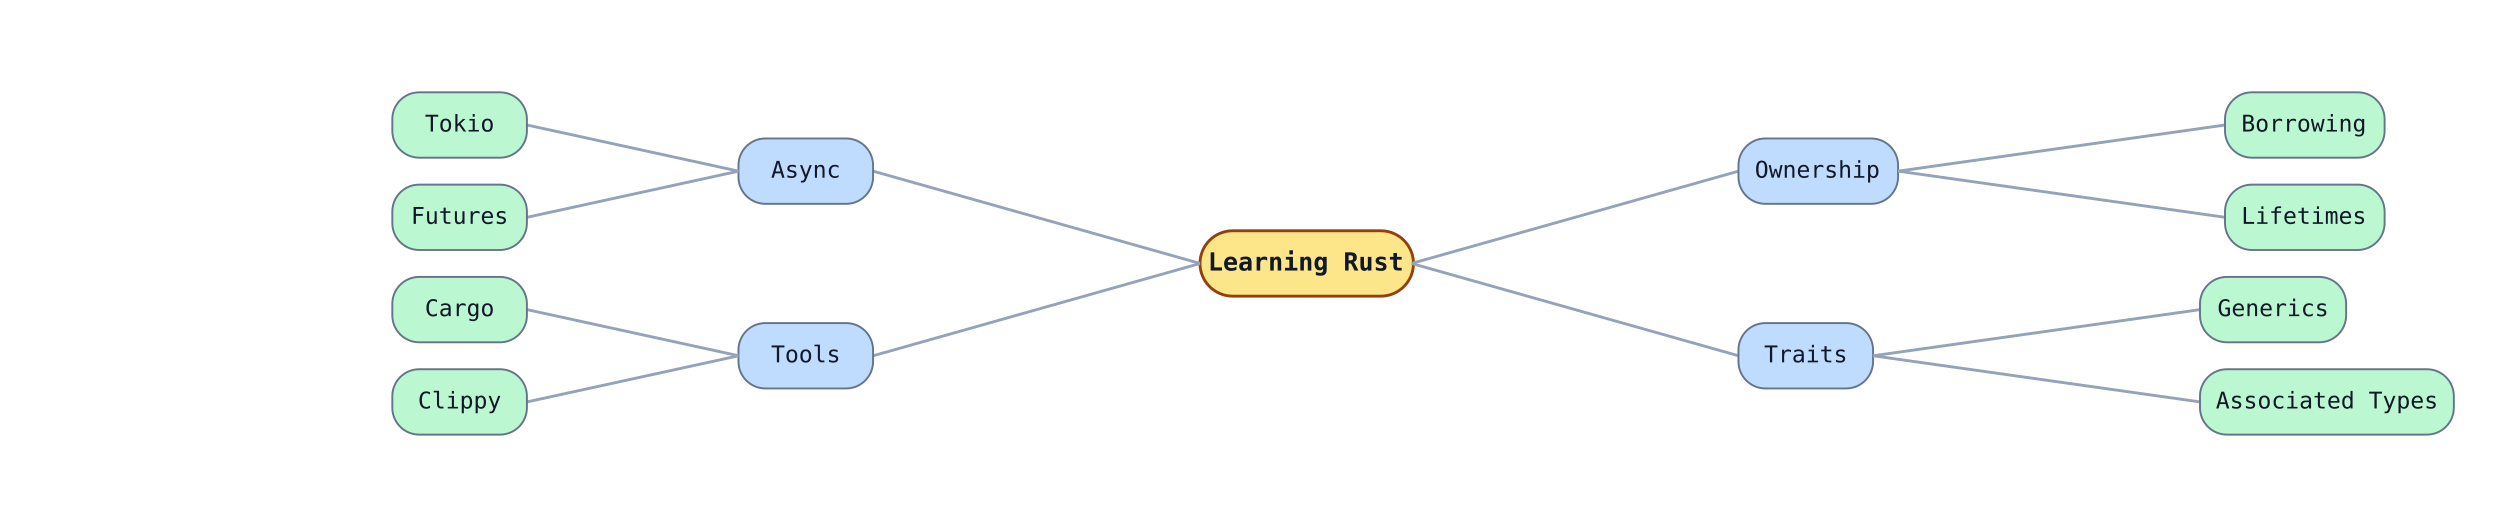
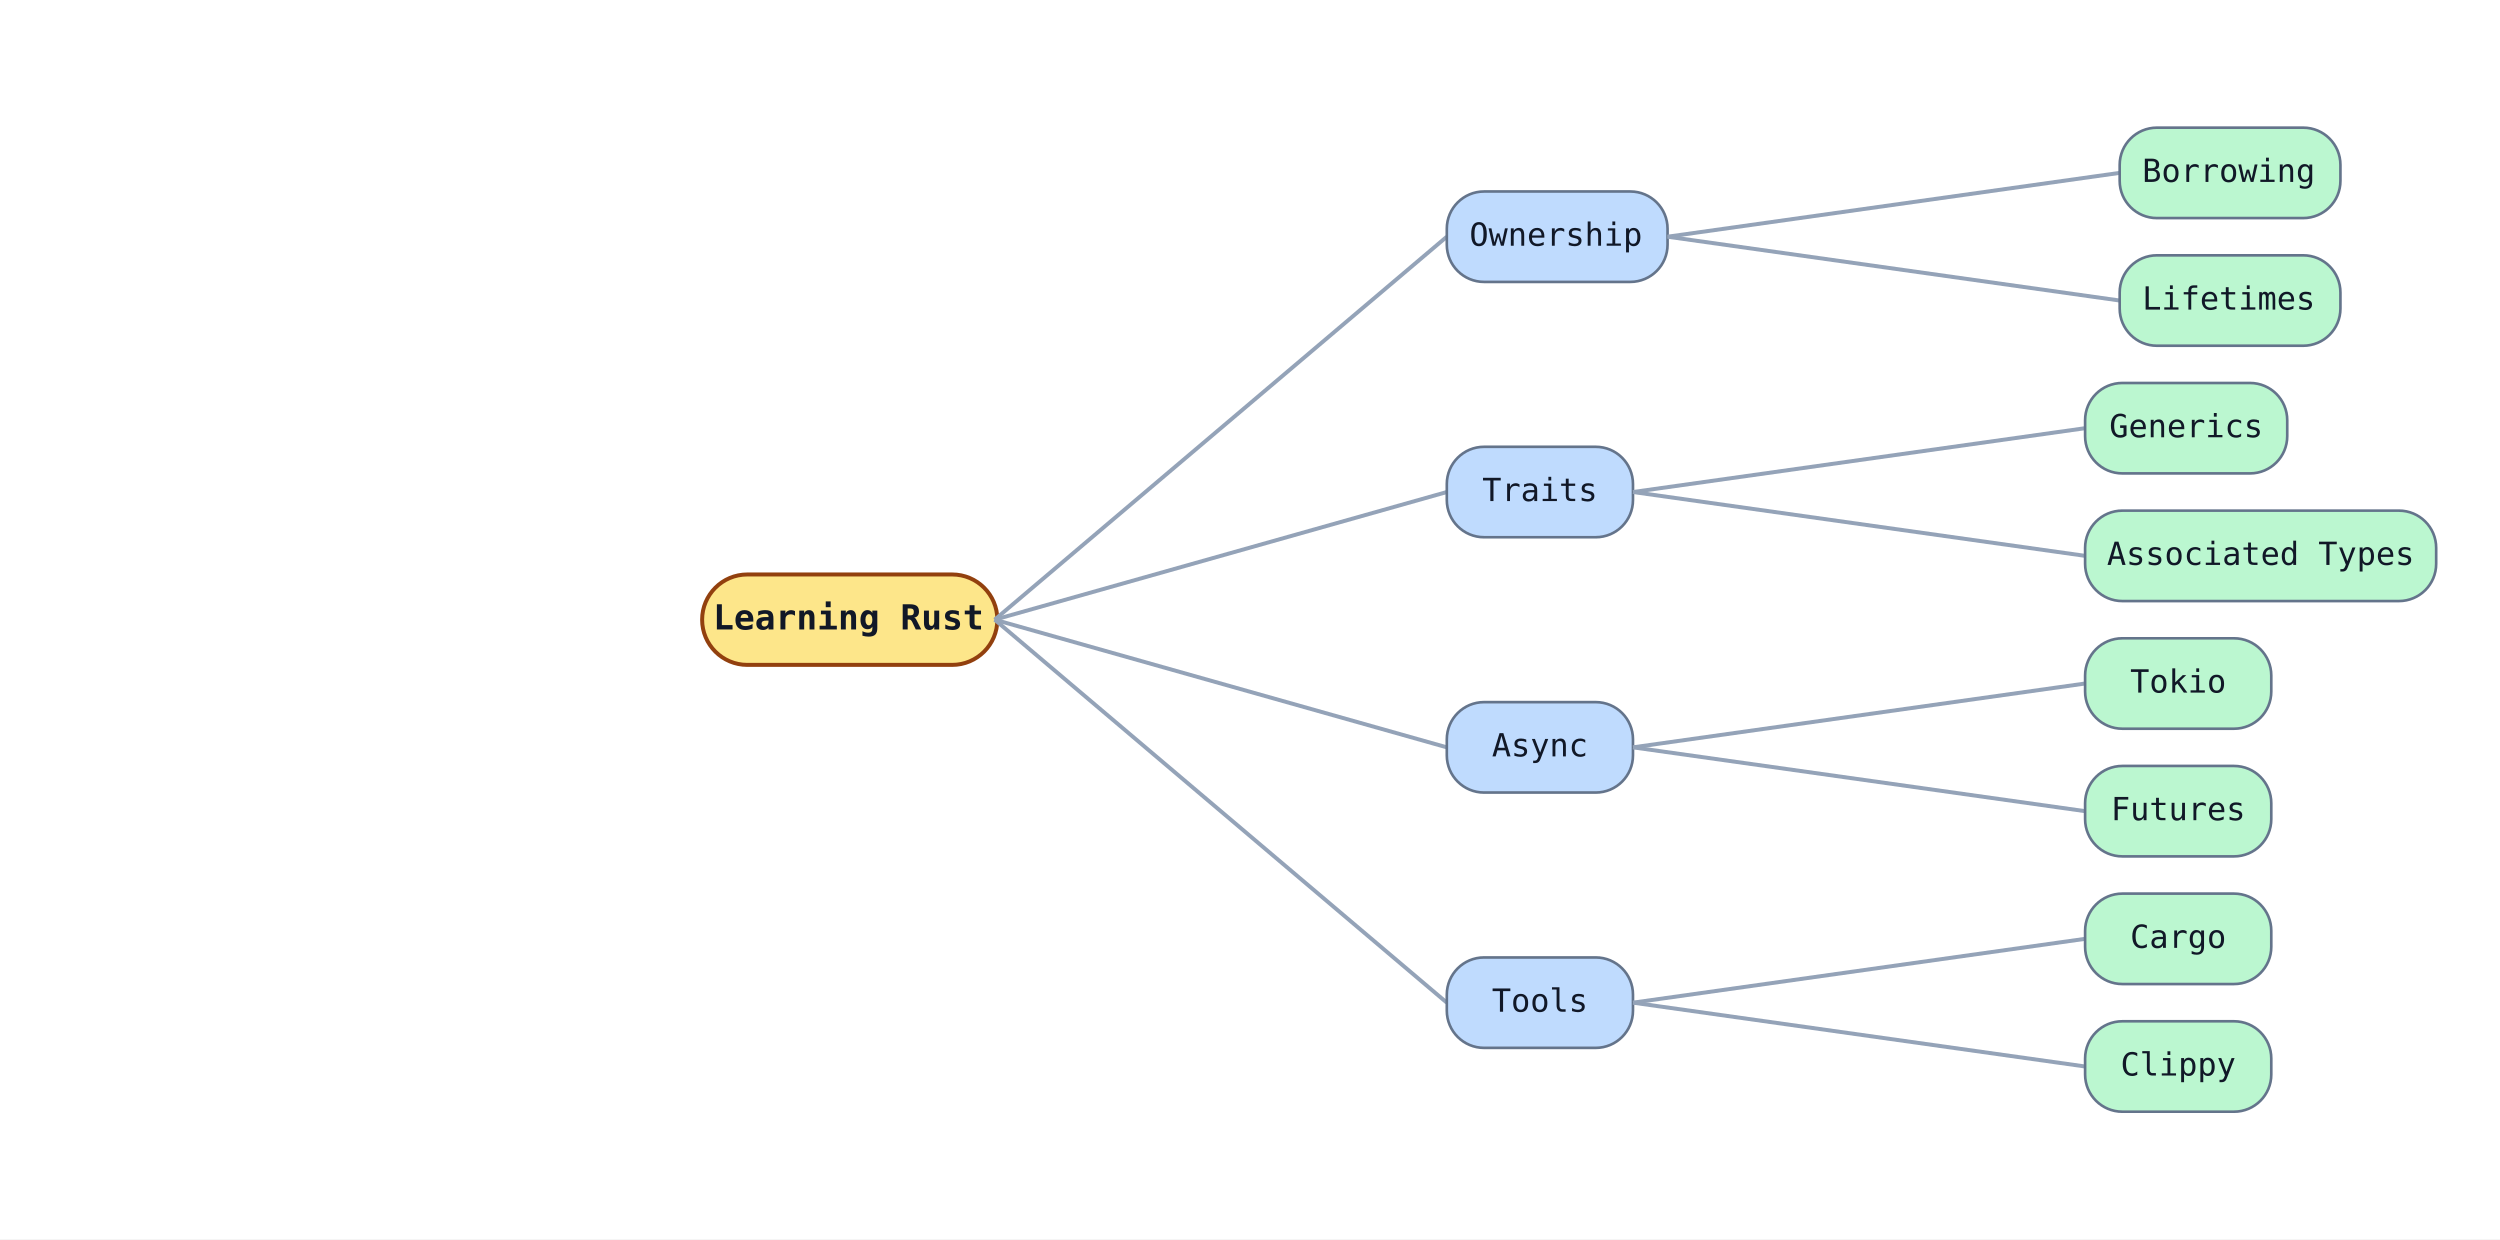
- <svg xmlns="http://www.w3.org/2000/svg" width="1300" height="274" viewBox="0 0 1300 274" data-mindmap-orientation="top-to-bottom" data-mindmap-node-count="13" data-mindmap-leaf-count="8" data-mindmap-max-depth="2">
+ <svg xmlns="http://www.w3.org/2000/svg" width="940" height="466" viewBox="0 0 940 466" data-mindmap-orientation="top-to-bottom" data-mindmap-node-count="13" data-mindmap-leaf-count="8" data-mindmap-max-depth="2">
  <rect width="100%" height="100%" fill="white" />
-   <rect class="mindmap-node mindmap-root mindmap-branch" data-mindmap-depth="0" data-mindmap-child-count="4" data-mindmap-fill="#fde68a" x="624" y="120" width="111" height="34" rx="17" ry="17" fill="#fde68a" stroke="#92400e" stroke-width="1.5" />
-   <text x="679" y="137" text-anchor="middle" dominant-baseline="middle" font-family="monospace" font-size="13" font-weight="600" fill="#111827">Learning Rust</text>
-   <line class="mindmap-edge" data-mindmap-side="right" x1="734" y1="137" x2="904" y2="89" stroke="#94a3b8" stroke-width="1.5" />
-   <rect class="mindmap-node mindmap-depth-1 mindmap-branch" data-mindmap-depth="1" data-mindmap-side="right" data-mindmap-child-count="2" data-mindmap-sibling-index="0" data-mindmap-fill="#bfdbfe" x="904" y="72" width="83" height="34" rx="14" ry="14" fill="#bfdbfe" stroke="#64748b" stroke-width="1" />
-   <text x="945" y="89" text-anchor="middle" dominant-baseline="middle" font-family="monospace" font-size="12" font-weight="400" fill="#111827">Ownership</text>
-   <line class="mindmap-edge" data-mindmap-side="right" x1="987" y1="89" x2="1157" y2="65" stroke="#94a3b8" stroke-width="1.5" />
-   <rect class="mindmap-node mindmap-depth-2 mindmap-leaf" data-mindmap-depth="2" data-mindmap-side="right" data-mindmap-child-count="0" data-mindmap-sibling-index="0" data-mindmap-fill="#bbf7d0" x="1157" y="48" width="83" height="34" rx="14" ry="14" fill="#bbf7d0" stroke="#64748b" stroke-width="1" />
-   <text x="1198" y="65" text-anchor="middle" dominant-baseline="middle" font-family="monospace" font-size="12" font-weight="400" fill="#111827">Borrowing</text>
-   <line class="mindmap-edge" data-mindmap-side="right" x1="987" y1="89" x2="1157" y2="113" stroke="#94a3b8" stroke-width="1.5" />
-   <rect class="mindmap-node mindmap-depth-2 mindmap-leaf" data-mindmap-depth="2" data-mindmap-side="right" data-mindmap-child-count="0" data-mindmap-sibling-index="1" data-mindmap-fill="#bbf7d0" x="1157" y="96" width="83" height="34" rx="14" ry="14" fill="#bbf7d0" stroke="#64748b" stroke-width="1" />
-   <text x="1198" y="113" text-anchor="middle" dominant-baseline="middle" font-family="monospace" font-size="12" font-weight="400" fill="#111827">Lifetimes</text>
-   <line class="mindmap-edge" data-mindmap-side="right" x1="734" y1="137" x2="904" y2="185" stroke="#94a3b8" stroke-width="1.5" />
-   <rect class="mindmap-node mindmap-depth-1 mindmap-branch" data-mindmap-depth="1" data-mindmap-side="right" data-mindmap-child-count="2" data-mindmap-sibling-index="1" data-mindmap-fill="#bfdbfe" x="904" y="168" width="70" height="34" rx="14" ry="14" fill="#bfdbfe" stroke="#64748b" stroke-width="1" />
-   <text x="939" y="185" text-anchor="middle" dominant-baseline="middle" font-family="monospace" font-size="12" font-weight="400" fill="#111827">Traits</text>
-   <line class="mindmap-edge" data-mindmap-side="right" x1="974" y1="185" x2="1144" y2="161" stroke="#94a3b8" stroke-width="1.5" />
-   <rect class="mindmap-node mindmap-depth-2 mindmap-leaf" data-mindmap-depth="2" data-mindmap-side="right" data-mindmap-child-count="0" data-mindmap-sibling-index="0" data-mindmap-fill="#bbf7d0" x="1144" y="144" width="76" height="34" rx="14" ry="14" fill="#bbf7d0" stroke="#64748b" stroke-width="1" />
-   <text x="1182" y="161" text-anchor="middle" dominant-baseline="middle" font-family="monospace" font-size="12" font-weight="400" fill="#111827">Generics</text>
-   <line class="mindmap-edge" data-mindmap-side="right" x1="974" y1="185" x2="1144" y2="209" stroke="#94a3b8" stroke-width="1.5" />
-   <rect class="mindmap-node mindmap-depth-2 mindmap-leaf" data-mindmap-depth="2" data-mindmap-side="right" data-mindmap-child-count="0" data-mindmap-sibling-index="1" data-mindmap-fill="#bbf7d0" x="1144" y="192" width="132" height="34" rx="14" ry="14" fill="#bbf7d0" stroke="#64748b" stroke-width="1" />
-   <text x="1210" y="209" text-anchor="middle" dominant-baseline="middle" font-family="monospace" font-size="12" font-weight="400" fill="#111827">Associated Types</text>
-   <line class="mindmap-edge" data-mindmap-side="left" x1="624" y1="137" x2="454" y2="89" stroke="#94a3b8" stroke-width="1.5" />
-   <rect class="mindmap-node mindmap-depth-1 mindmap-branch" data-mindmap-depth="1" data-mindmap-side="left" data-mindmap-child-count="2" data-mindmap-sibling-index="2" data-mindmap-fill="#bfdbfe" x="384" y="72" width="70" height="34" rx="14" ry="14" fill="#bfdbfe" stroke="#64748b" stroke-width="1" />
-   <text x="419" y="89" text-anchor="middle" dominant-baseline="middle" font-family="monospace" font-size="12" font-weight="400" fill="#111827">Async</text>
-   <line class="mindmap-edge" data-mindmap-side="left" x1="384" y1="89" x2="274" y2="65" stroke="#94a3b8" stroke-width="1.5" />
-   <rect class="mindmap-node mindmap-depth-2 mindmap-leaf" data-mindmap-depth="2" data-mindmap-side="left" data-mindmap-child-count="0" data-mindmap-sibling-index="0" data-mindmap-fill="#bbf7d0" x="204" y="48" width="70" height="34" rx="14" ry="14" fill="#bbf7d0" stroke="#64748b" stroke-width="1" />
-   <text x="239" y="65" text-anchor="middle" dominant-baseline="middle" font-family="monospace" font-size="12" font-weight="400" fill="#111827">Tokio</text>
-   <line class="mindmap-edge" data-mindmap-side="left" x1="384" y1="89" x2="274" y2="113" stroke="#94a3b8" stroke-width="1.5" />
-   <rect class="mindmap-node mindmap-depth-2 mindmap-leaf" data-mindmap-depth="2" data-mindmap-side="left" data-mindmap-child-count="0" data-mindmap-sibling-index="1" data-mindmap-fill="#bbf7d0" x="204" y="96" width="70" height="34" rx="14" ry="14" fill="#bbf7d0" stroke="#64748b" stroke-width="1" />
-   <text x="239" y="113" text-anchor="middle" dominant-baseline="middle" font-family="monospace" font-size="12" font-weight="400" fill="#111827">Futures</text>
-   <line class="mindmap-edge" data-mindmap-side="left" x1="624" y1="137" x2="454" y2="185" stroke="#94a3b8" stroke-width="1.5" />
-   <rect class="mindmap-node mindmap-depth-1 mindmap-branch" data-mindmap-depth="1" data-mindmap-side="left" data-mindmap-child-count="2" data-mindmap-sibling-index="3" data-mindmap-fill="#bfdbfe" x="384" y="168" width="70" height="34" rx="14" ry="14" fill="#bfdbfe" stroke="#64748b" stroke-width="1" />
-   <text x="419" y="185" text-anchor="middle" dominant-baseline="middle" font-family="monospace" font-size="12" font-weight="400" fill="#111827">Tools</text>
-   <line class="mindmap-edge" data-mindmap-side="left" x1="384" y1="185" x2="274" y2="161" stroke="#94a3b8" stroke-width="1.5" />
-   <rect class="mindmap-node mindmap-depth-2 mindmap-leaf" data-mindmap-depth="2" data-mindmap-side="left" data-mindmap-child-count="0" data-mindmap-sibling-index="0" data-mindmap-fill="#bbf7d0" x="204" y="144" width="70" height="34" rx="14" ry="14" fill="#bbf7d0" stroke="#64748b" stroke-width="1" />
-   <text x="239" y="161" text-anchor="middle" dominant-baseline="middle" font-family="monospace" font-size="12" font-weight="400" fill="#111827">Cargo</text>
-   <line class="mindmap-edge" data-mindmap-side="left" x1="384" y1="185" x2="274" y2="209" stroke="#94a3b8" stroke-width="1.5" />
-   <rect class="mindmap-node mindmap-depth-2 mindmap-leaf" data-mindmap-depth="2" data-mindmap-side="left" data-mindmap-child-count="0" data-mindmap-sibling-index="1" data-mindmap-fill="#bbf7d0" x="204" y="192" width="70" height="34" rx="14" ry="14" fill="#bbf7d0" stroke="#64748b" stroke-width="1" />
-   <text x="239" y="209" text-anchor="middle" dominant-baseline="middle" font-family="monospace" font-size="12" font-weight="400" fill="#111827">Clippy</text>
+   <rect class="mindmap-node mindmap-root mindmap-branch" data-mindmap-depth="0" data-mindmap-child-count="4" data-mindmap-fill="#fde68a" x="264" y="216" width="111" height="34" rx="17" ry="17" fill="#fde68a" stroke="#92400e" stroke-width="1.5" />
+   <text x="319" y="233" text-anchor="middle" dominant-baseline="middle" font-family="monospace" font-size="13" font-weight="600" fill="#111827">Learning Rust</text>
+   <line class="mindmap-edge" data-mindmap-side="right" x1="374" y1="233" x2="544" y2="89" stroke="#94a3b8" stroke-width="1.5" />
+   <rect class="mindmap-node mindmap-depth-1 mindmap-branch" data-mindmap-depth="1" data-mindmap-side="right" data-mindmap-child-count="2" data-mindmap-sibling-index="0" data-mindmap-fill="#bfdbfe" x="544" y="72" width="83" height="34" rx="14" ry="14" fill="#bfdbfe" stroke="#64748b" stroke-width="1" />
+   <text x="585" y="89" text-anchor="middle" dominant-baseline="middle" font-family="monospace" font-size="12" font-weight="400" fill="#111827">Ownership</text>
+   <line class="mindmap-edge" data-mindmap-side="right" x1="627" y1="89" x2="797" y2="65" stroke="#94a3b8" stroke-width="1.5" />
+   <rect class="mindmap-node mindmap-depth-2 mindmap-leaf" data-mindmap-depth="2" data-mindmap-side="right" data-mindmap-child-count="0" data-mindmap-sibling-index="0" data-mindmap-fill="#bbf7d0" x="797" y="48" width="83" height="34" rx="14" ry="14" fill="#bbf7d0" stroke="#64748b" stroke-width="1" />
+   <text x="838" y="65" text-anchor="middle" dominant-baseline="middle" font-family="monospace" font-size="12" font-weight="400" fill="#111827">Borrowing</text>
+   <line class="mindmap-edge" data-mindmap-side="right" x1="627" y1="89" x2="797" y2="113" stroke="#94a3b8" stroke-width="1.5" />
+   <rect class="mindmap-node mindmap-depth-2 mindmap-leaf" data-mindmap-depth="2" data-mindmap-side="right" data-mindmap-child-count="0" data-mindmap-sibling-index="1" data-mindmap-fill="#bbf7d0" x="797" y="96" width="83" height="34" rx="14" ry="14" fill="#bbf7d0" stroke="#64748b" stroke-width="1" />
+   <text x="838" y="113" text-anchor="middle" dominant-baseline="middle" font-family="monospace" font-size="12" font-weight="400" fill="#111827">Lifetimes</text>
+   <line class="mindmap-edge" data-mindmap-side="right" x1="374" y1="233" x2="544" y2="185" stroke="#94a3b8" stroke-width="1.5" />
+   <rect class="mindmap-node mindmap-depth-1 mindmap-branch" data-mindmap-depth="1" data-mindmap-side="right" data-mindmap-child-count="2" data-mindmap-sibling-index="1" data-mindmap-fill="#bfdbfe" x="544" y="168" width="70" height="34" rx="14" ry="14" fill="#bfdbfe" stroke="#64748b" stroke-width="1" />
+   <text x="579" y="185" text-anchor="middle" dominant-baseline="middle" font-family="monospace" font-size="12" font-weight="400" fill="#111827">Traits</text>
+   <line class="mindmap-edge" data-mindmap-side="right" x1="614" y1="185" x2="784" y2="161" stroke="#94a3b8" stroke-width="1.5" />
+   <rect class="mindmap-node mindmap-depth-2 mindmap-leaf" data-mindmap-depth="2" data-mindmap-side="right" data-mindmap-child-count="0" data-mindmap-sibling-index="0" data-mindmap-fill="#bbf7d0" x="784" y="144" width="76" height="34" rx="14" ry="14" fill="#bbf7d0" stroke="#64748b" stroke-width="1" />
+   <text x="822" y="161" text-anchor="middle" dominant-baseline="middle" font-family="monospace" font-size="12" font-weight="400" fill="#111827">Generics</text>
+   <line class="mindmap-edge" data-mindmap-side="right" x1="614" y1="185" x2="784" y2="209" stroke="#94a3b8" stroke-width="1.5" />
+   <rect class="mindmap-node mindmap-depth-2 mindmap-leaf" data-mindmap-depth="2" data-mindmap-side="right" data-mindmap-child-count="0" data-mindmap-sibling-index="1" data-mindmap-fill="#bbf7d0" x="784" y="192" width="132" height="34" rx="14" ry="14" fill="#bbf7d0" stroke="#64748b" stroke-width="1" />
+   <text x="850" y="209" text-anchor="middle" dominant-baseline="middle" font-family="monospace" font-size="12" font-weight="400" fill="#111827">Associated Types</text>
+   <line class="mindmap-edge" data-mindmap-side="right" x1="374" y1="233" x2="544" y2="281" stroke="#94a3b8" stroke-width="1.5" />
+   <rect class="mindmap-node mindmap-depth-1 mindmap-branch" data-mindmap-depth="1" data-mindmap-side="right" data-mindmap-child-count="2" data-mindmap-sibling-index="2" data-mindmap-fill="#bfdbfe" x="544" y="264" width="70" height="34" rx="14" ry="14" fill="#bfdbfe" stroke="#64748b" stroke-width="1" />
+   <text x="579" y="281" text-anchor="middle" dominant-baseline="middle" font-family="monospace" font-size="12" font-weight="400" fill="#111827">Async</text>
+   <line class="mindmap-edge" data-mindmap-side="right" x1="614" y1="281" x2="784" y2="257" stroke="#94a3b8" stroke-width="1.5" />
+   <rect class="mindmap-node mindmap-depth-2 mindmap-leaf" data-mindmap-depth="2" data-mindmap-side="right" data-mindmap-child-count="0" data-mindmap-sibling-index="0" data-mindmap-fill="#bbf7d0" x="784" y="240" width="70" height="34" rx="14" ry="14" fill="#bbf7d0" stroke="#64748b" stroke-width="1" />
+   <text x="819" y="257" text-anchor="middle" dominant-baseline="middle" font-family="monospace" font-size="12" font-weight="400" fill="#111827">Tokio</text>
+   <line class="mindmap-edge" data-mindmap-side="right" x1="614" y1="281" x2="784" y2="305" stroke="#94a3b8" stroke-width="1.5" />
+   <rect class="mindmap-node mindmap-depth-2 mindmap-leaf" data-mindmap-depth="2" data-mindmap-side="right" data-mindmap-child-count="0" data-mindmap-sibling-index="1" data-mindmap-fill="#bbf7d0" x="784" y="288" width="70" height="34" rx="14" ry="14" fill="#bbf7d0" stroke="#64748b" stroke-width="1" />
+   <text x="819" y="305" text-anchor="middle" dominant-baseline="middle" font-family="monospace" font-size="12" font-weight="400" fill="#111827">Futures</text>
+   <line class="mindmap-edge" data-mindmap-side="right" x1="374" y1="233" x2="544" y2="377" stroke="#94a3b8" stroke-width="1.5" />
+   <rect class="mindmap-node mindmap-depth-1 mindmap-branch" data-mindmap-depth="1" data-mindmap-side="right" data-mindmap-child-count="2" data-mindmap-sibling-index="3" data-mindmap-fill="#bfdbfe" x="544" y="360" width="70" height="34" rx="14" ry="14" fill="#bfdbfe" stroke="#64748b" stroke-width="1" />
+   <text x="579" y="377" text-anchor="middle" dominant-baseline="middle" font-family="monospace" font-size="12" font-weight="400" fill="#111827">Tools</text>
+   <line class="mindmap-edge" data-mindmap-side="right" x1="614" y1="377" x2="784" y2="353" stroke="#94a3b8" stroke-width="1.5" />
+   <rect class="mindmap-node mindmap-depth-2 mindmap-leaf" data-mindmap-depth="2" data-mindmap-side="right" data-mindmap-child-count="0" data-mindmap-sibling-index="0" data-mindmap-fill="#bbf7d0" x="784" y="336" width="70" height="34" rx="14" ry="14" fill="#bbf7d0" stroke="#64748b" stroke-width="1" />
+   <text x="819" y="353" text-anchor="middle" dominant-baseline="middle" font-family="monospace" font-size="12" font-weight="400" fill="#111827">Cargo</text>
+   <line class="mindmap-edge" data-mindmap-side="right" x1="614" y1="377" x2="784" y2="401" stroke="#94a3b8" stroke-width="1.5" />
+   <rect class="mindmap-node mindmap-depth-2 mindmap-leaf" data-mindmap-depth="2" data-mindmap-side="right" data-mindmap-child-count="0" data-mindmap-sibling-index="1" data-mindmap-fill="#bbf7d0" x="784" y="384" width="70" height="34" rx="14" ry="14" fill="#bbf7d0" stroke="#64748b" stroke-width="1" />
+   <text x="819" y="401" text-anchor="middle" dominant-baseline="middle" font-family="monospace" font-size="12" font-weight="400" fill="#111827">Clippy</text>
</svg>
